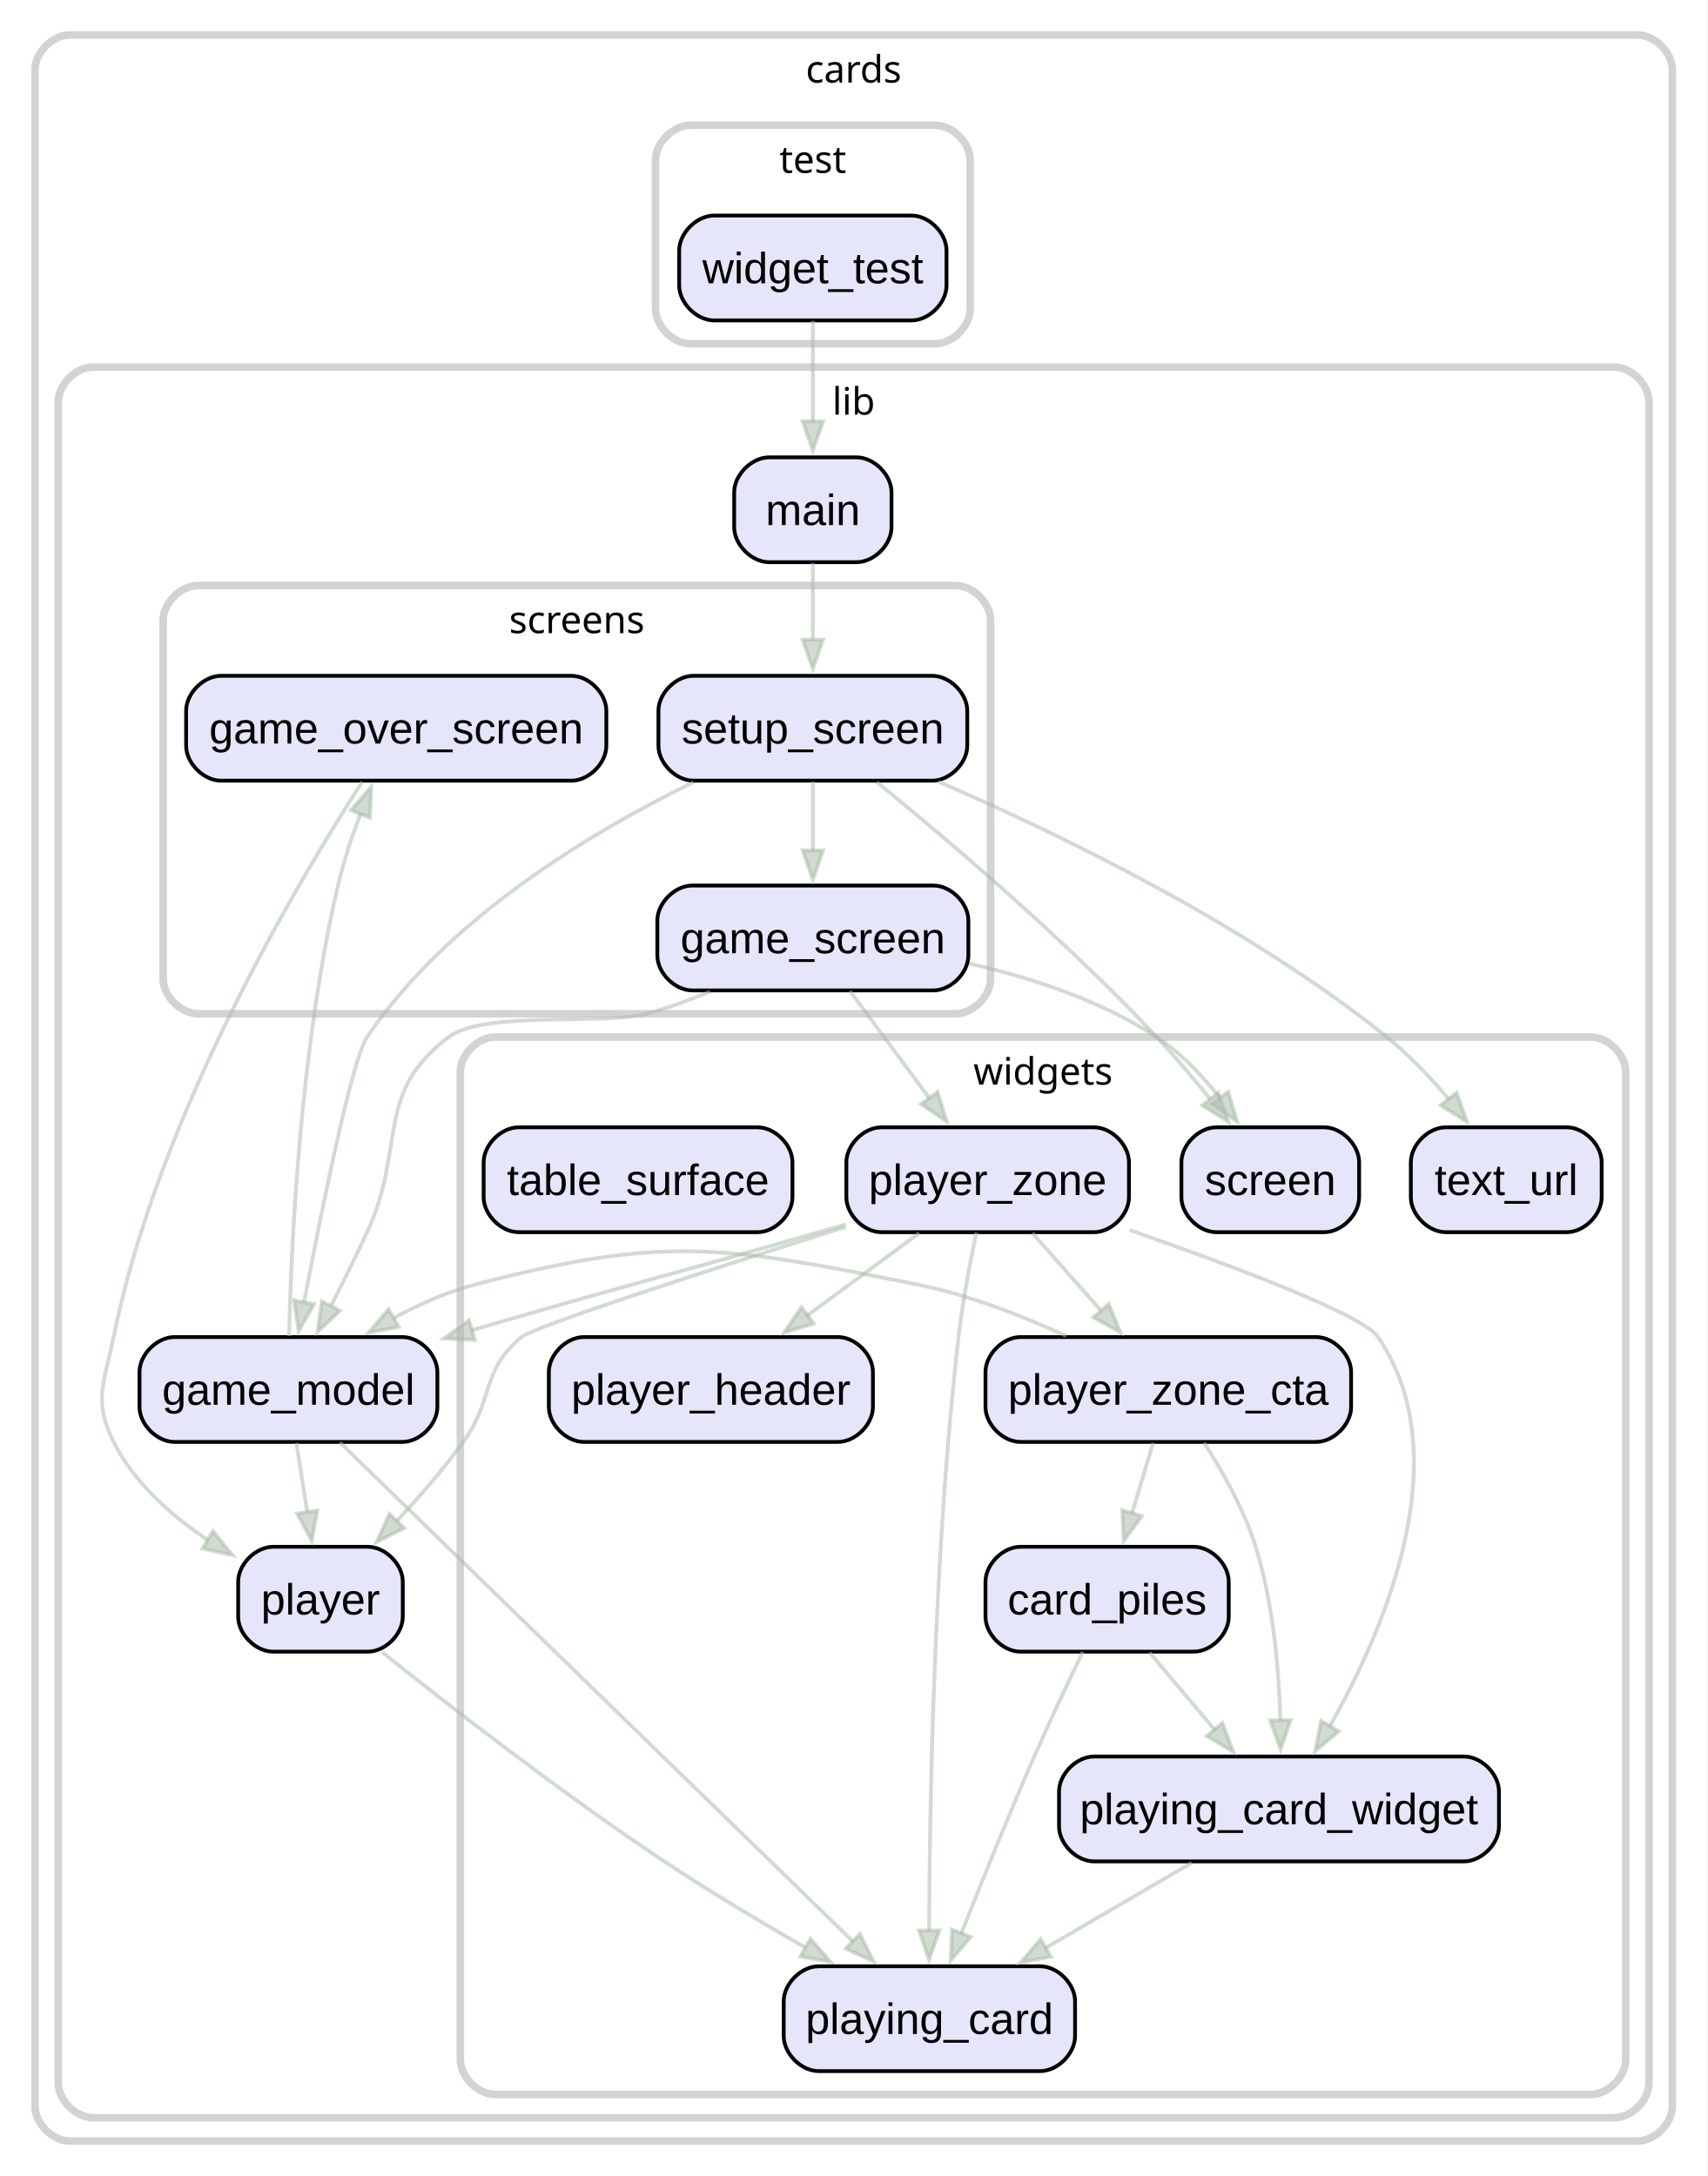
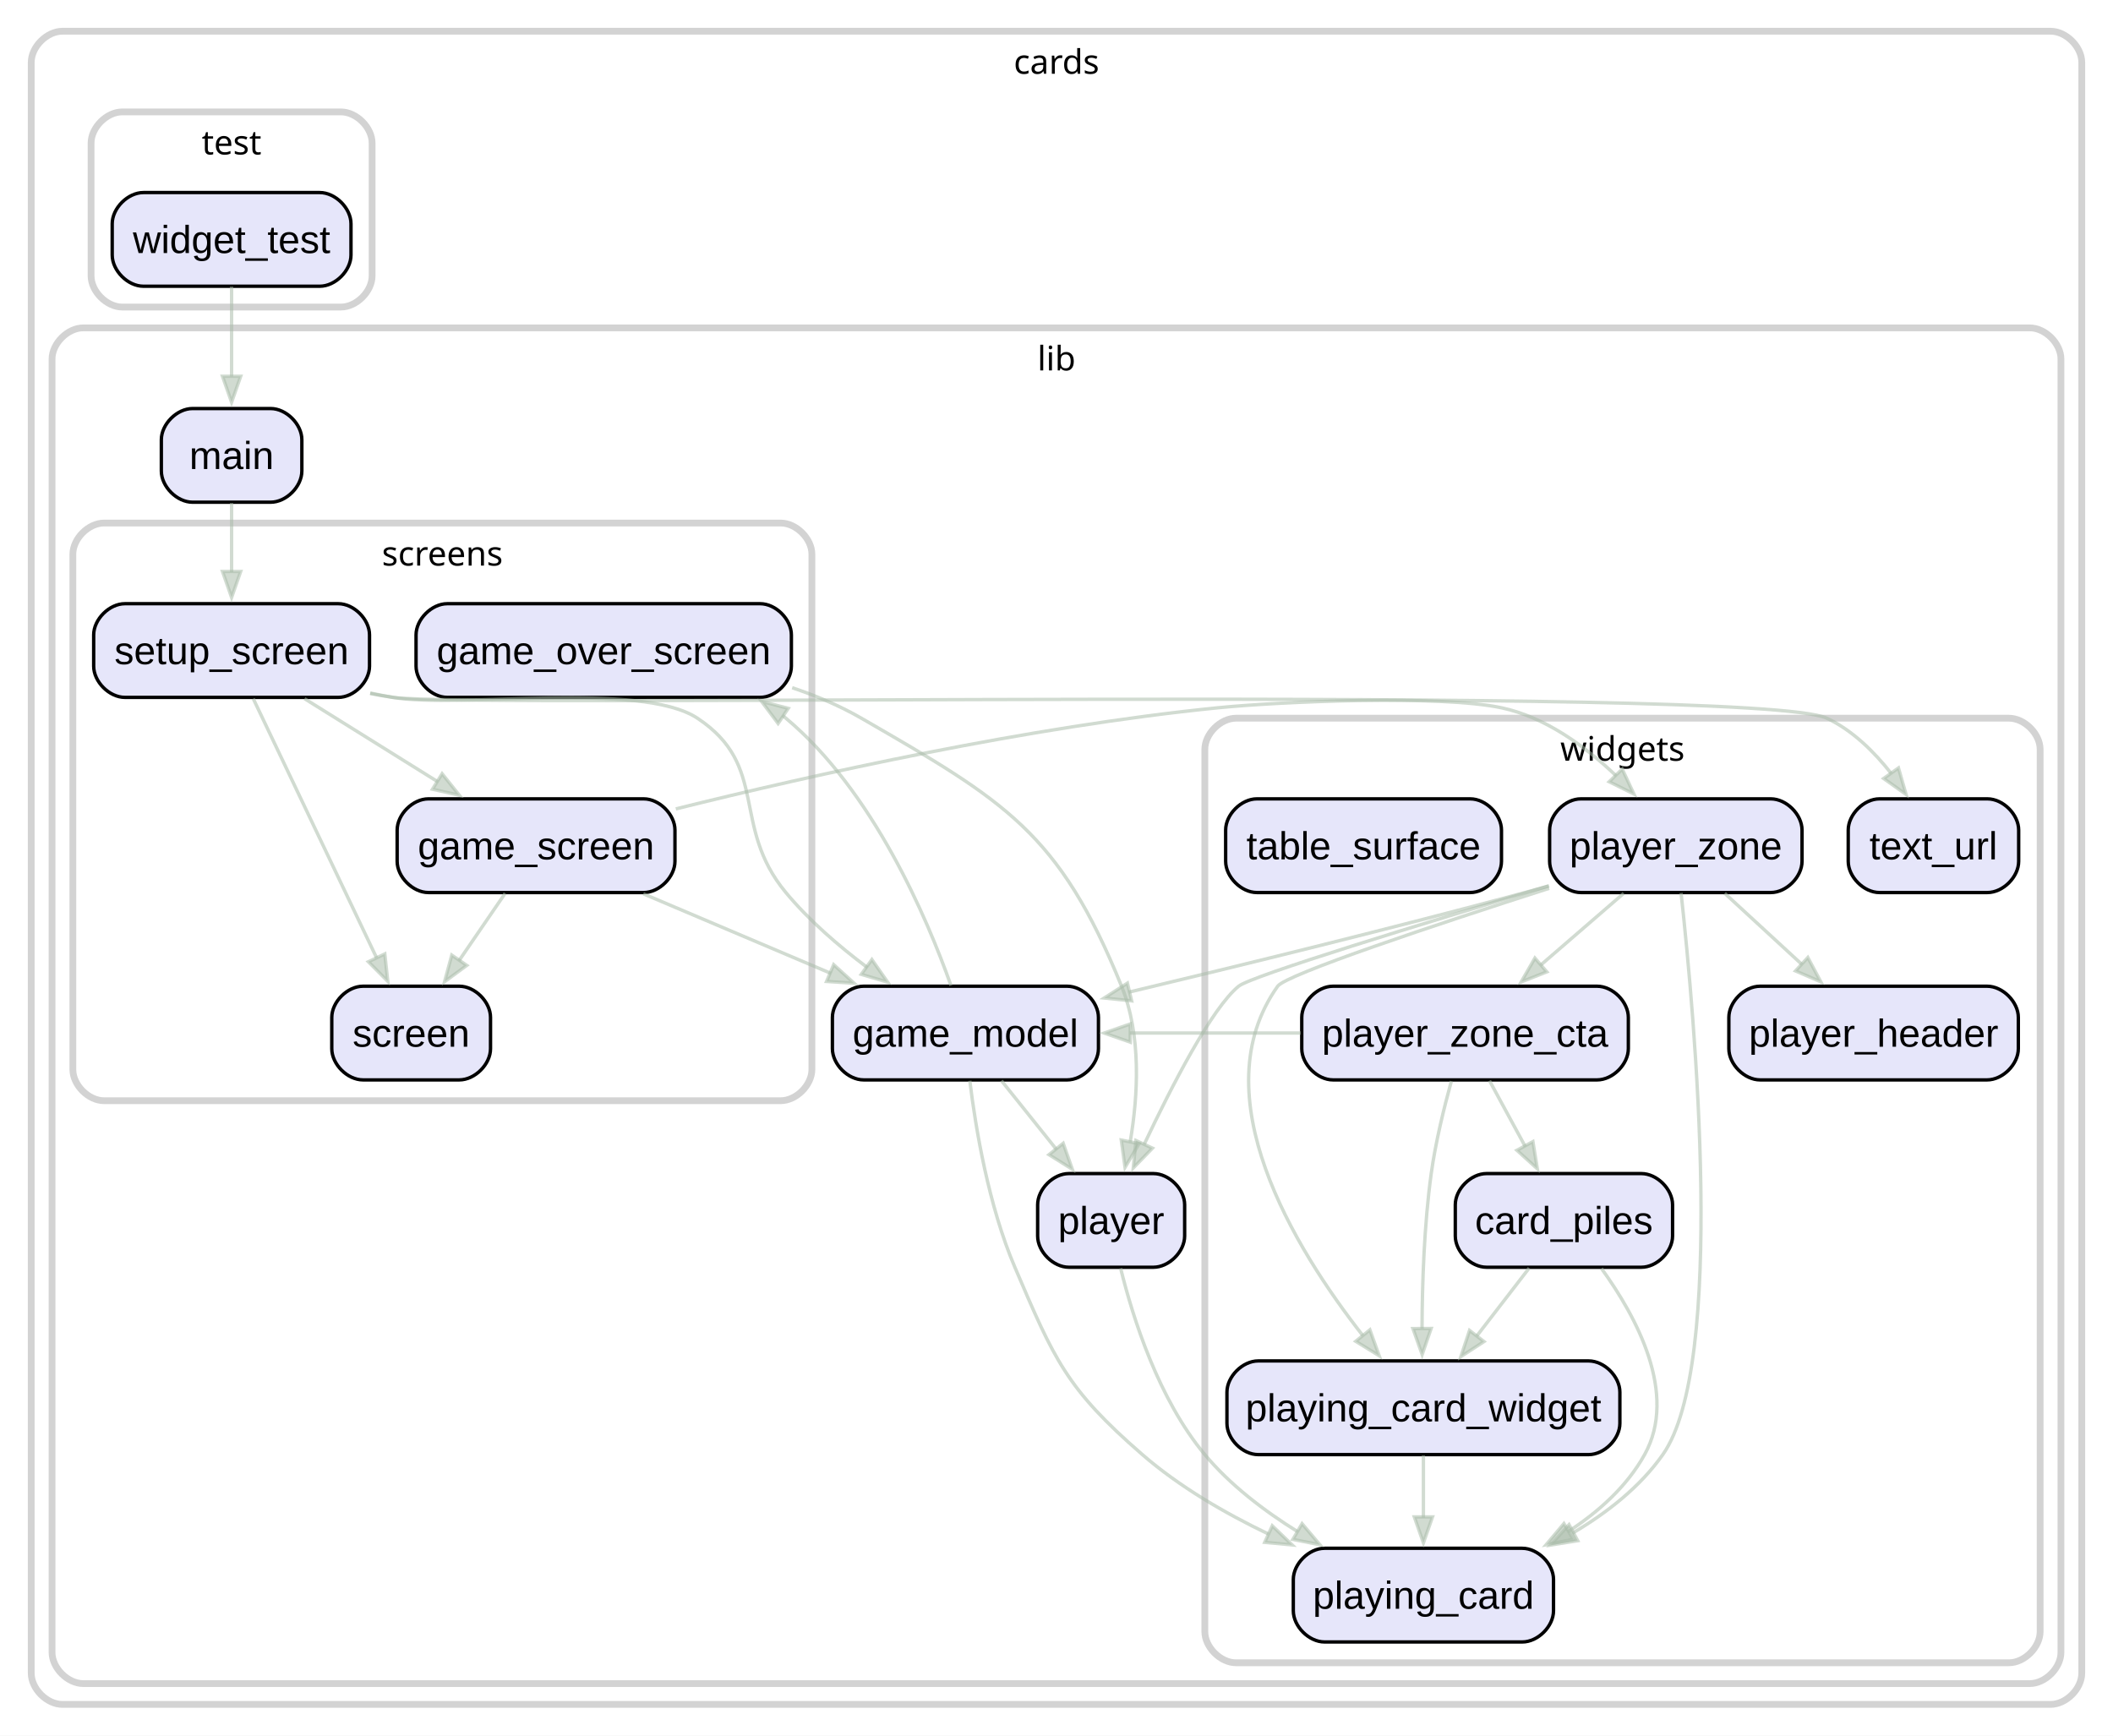
- <svg xmlns="http://www.w3.org/2000/svg" width="586pt" height="747pt" viewBox="0.00 0.00 586.00 747.00">
-   <g id="graph0" class="graph" transform="scale(1 1) rotate(0) translate(4 743)">
-     <polygon fill="white" stroke="none" points="-4,4 -4,-743 582,-743 582,4 -4,4" />
+ <svg xmlns="http://www.w3.org/2000/svg" width="812pt" height="667pt" viewBox="0.00 0.00 812.00 667.00">
+   <g id="graph0" class="graph" transform="scale(1 1) rotate(0) translate(4 663)">
+     <polygon fill="white" stroke="none" points="-4,4 -4,-663 808,-663 808,4 -4,4" />
    <g id="clust1" class="cluster">
-       <path fill="none" stroke="lightgray" stroke-width="2.6" d="M20,-8C20,-8 558,-8 558,-8 564,-8 570,-14 570,-20 570,-20 570,-719 570,-719 570,-725 564,-731 558,-731 558,-731 20,-731 20,-731 14,-731 8,-725 8,-719 8,-719 8,-20 8,-20 8,-14 14,-8 20,-8" />
-       <text text-anchor="middle" x="289" y="-714.65" font-family="Arial Black" font-size="13.00">cards</text>
+       <path fill="none" stroke="lightgray" stroke-width="2.6" d="M20,-8C20,-8 784,-8 784,-8 790,-8 796,-14 796,-20 796,-20 796,-639 796,-639 796,-645 790,-651 784,-651 784,-651 20,-651 20,-651 14,-651 8,-645 8,-639 8,-639 8,-20 8,-20 8,-14 14,-8 20,-8" />
+       <text text-anchor="middle" x="402" y="-634.65" font-family="Arial Black" font-size="13.00">cards</text>
    </g>
    <g id="clust2" class="cluster">
-       <path fill="none" stroke="lightgray" stroke-width="2.6" d="M233,-625C233,-625 317,-625 317,-625 323,-625 329,-631 329,-637 329,-637 329,-688 329,-688 329,-694 323,-700 317,-700 317,-700 233,-700 233,-700 227,-700 221,-694 221,-688 221,-688 221,-637 221,-637 221,-631 227,-625 233,-625" />
-       <text text-anchor="middle" x="275" y="-683.65" font-family="Arial Black" font-size="13.00">test</text>
+       <path fill="none" stroke="lightgray" stroke-width="2.6" d="M43,-545C43,-545 127,-545 127,-545 133,-545 139,-551 139,-557 139,-557 139,-608 139,-608 139,-614 133,-620 127,-620 127,-620 43,-620 43,-620 37,-620 31,-614 31,-608 31,-608 31,-557 31,-557 31,-551 37,-545 43,-545" />
+       <text text-anchor="middle" x="85" y="-603.65" font-family="Arial Black" font-size="13.00">test</text>
    </g>
    <g id="clust3" class="cluster">
-       <path fill="none" stroke="lightgray" stroke-width="2.6" d="M28,-16C28,-16 550,-16 550,-16 556,-16 562,-22 562,-28 562,-28 562,-605 562,-605 562,-611 556,-617 550,-617 550,-617 28,-617 28,-617 22,-617 16,-611 16,-605 16,-605 16,-28 16,-28 16,-22 22,-16 28,-16" />
-       <text text-anchor="middle" x="289" y="-600.65" font-family="Arial Black" font-size="13.00">lib</text>
+       <path fill="none" stroke="lightgray" stroke-width="2.6" d="M28,-16C28,-16 776,-16 776,-16 782,-16 788,-22 788,-28 788,-28 788,-525 788,-525 788,-531 782,-537 776,-537 776,-537 28,-537 28,-537 22,-537 16,-531 16,-525 16,-525 16,-28 16,-28 16,-22 22,-16 28,-16" />
+       <text text-anchor="middle" x="402" y="-520.65" font-family="Arial Black" font-size="13.00">lib</text>
    </g>
    <g id="clust4" class="cluster">
-       <path fill="none" stroke="lightgray" stroke-width="2.6" d="M64,-395C64,-395 324,-395 324,-395 330,-395 336,-401 336,-407 336,-407 336,-530 336,-530 336,-536 330,-542 324,-542 324,-542 64,-542 64,-542 58,-542 52,-536 52,-530 52,-530 52,-407 52,-407 52,-401 58,-395 64,-395" />
-       <text text-anchor="middle" x="194" y="-525.65" font-family="Arial Black" font-size="13.00">screens</text>
+       <path fill="none" stroke="lightgray" stroke-width="2.6" d="M36,-240C36,-240 296,-240 296,-240 302,-240 308,-246 308,-252 308,-252 308,-450 308,-450 308,-456 302,-462 296,-462 296,-462 36,-462 36,-462 30,-462 24,-456 24,-450 24,-450 24,-252 24,-252 24,-246 30,-240 36,-240" />
+       <text text-anchor="middle" x="166" y="-445.65" font-family="Arial Black" font-size="13.00">screens</text>
    </g>
    <g id="clust5" class="cluster">
-       <path fill="none" stroke="lightgray" stroke-width="2.6" d="M166,-24C166,-24 542,-24 542,-24 548,-24 554,-30 554,-36 554,-36 554,-375 554,-375 554,-381 548,-387 542,-387 542,-387 166,-387 166,-387 160,-387 154,-381 154,-375 154,-375 154,-36 154,-36 154,-30 160,-24 166,-24" />
-       <text text-anchor="middle" x="354" y="-370.65" font-family="Arial Black" font-size="13.00">widgets</text>
+       <path fill="none" stroke="lightgray" stroke-width="2.6" d="M471,-24C471,-24 768,-24 768,-24 774,-24 780,-30 780,-36 780,-36 780,-375 780,-375 780,-381 774,-387 768,-387 768,-387 471,-387 471,-387 465,-387 459,-381 459,-375 459,-375 459,-36 459,-36 459,-30 465,-24 471,-24" />
+       <text text-anchor="middle" x="619.5" y="-370.65" font-family="Arial Black" font-size="13.00">widgets</text>
    </g>
    <g id="node1" class="node">
-       <path fill="Lavender" stroke="black" stroke-width="1.3" d="M308.88,-669C308.88,-669 241.12,-669 241.12,-669 235.12,-669 229.12,-663 229.12,-657 229.12,-657 229.12,-645 229.12,-645 229.12,-639 235.12,-633 241.12,-633 241.12,-633 308.88,-633 308.88,-633 314.88,-633 320.88,-639 320.88,-645 320.88,-645 320.88,-657 320.88,-657 320.88,-663 314.88,-669 308.88,-669" />
-       <text text-anchor="middle" x="275" y="-645.75" font-family="Arial" font-size="15.00">widget_test</text>
+       <path fill="Lavender" stroke="black" stroke-width="1.3" d="M118.88,-589C118.88,-589 51.12,-589 51.12,-589 45.12,-589 39.12,-583 39.12,-577 39.12,-577 39.12,-565 39.12,-565 39.12,-559 45.12,-553 51.12,-553 51.12,-553 118.88,-553 118.88,-553 124.88,-553 130.88,-559 130.88,-565 130.88,-565 130.88,-577 130.88,-577 130.88,-583 124.88,-589 118.88,-589" />
+       <text text-anchor="middle" x="85" y="-565.75" font-family="Arial" font-size="15.00">widget_test</text>
+     </g>
+     <g id="node7" class="node">
+       <path fill="Lavender" stroke="black" stroke-width="1.3" d="M100,-506C100,-506 70,-506 70,-506 64,-506 58,-500 58,-494 58,-494 58,-482 58,-482 58,-476 64,-470 70,-470 70,-470 100,-470 100,-470 106,-470 112,-476 112,-482 112,-482 112,-494 112,-494 112,-500 106,-506 100,-506" />
+       <text text-anchor="middle" x="85" y="-482.75" font-family="Arial" font-size="15.00">main</text>
+     </g>
+     <g id="edge1" class="edge">
+       <path fill="none" stroke="#aabbaa" stroke-width="1.3" stroke-opacity="0.533" d="M85,-552.82C85,-542.8 85,-529.88 85,-518.29" />
+       <polygon fill="#aabbaa" fill-opacity="0.533" stroke="#aabbaa" stroke-width="1.3" stroke-opacity="0.533" points="88.5,-518.4 85,-508.4 81.5,-518.4 88.5,-518.4" />
+     </g>
+     <g id="node2" class="node">
+       <path fill="Lavender" stroke="black" stroke-width="1.3" d="M406.12,-284C406.12,-284 327.88,-284 327.88,-284 321.88,-284 315.88,-278 315.88,-272 315.88,-272 315.88,-260 315.88,-260 315.88,-254 321.88,-248 327.88,-248 327.88,-248 406.12,-248 406.12,-248 412.12,-248 418.12,-254 418.12,-260 418.12,-260 418.12,-272 418.12,-272 418.12,-278 412.12,-284 406.12,-284" />
+       <text text-anchor="middle" x="367" y="-260.75" font-family="Arial" font-size="15.00">game_model</text>
+     </g>
+     <g id="node4" class="node">
+       <path fill="Lavender" stroke="black" stroke-width="1.3" d="M288.12,-431C288.12,-431 167.88,-431 167.88,-431 161.88,-431 155.88,-425 155.88,-419 155.88,-419 155.88,-407 155.88,-407 155.88,-401 161.88,-395 167.88,-395 167.88,-395 288.12,-395 288.12,-395 294.12,-395 300.12,-401 300.12,-407 300.12,-407 300.12,-419 300.12,-419 300.12,-425 294.12,-431 288.12,-431" />
+       <text text-anchor="middle" x="228" y="-407.75" font-family="Arial" font-size="15.00">game_over_screen</text>
+     </g>
+     <g id="edge3" class="edge">
+       <path fill="none" stroke="#aabbaa" stroke-width="1.3" stroke-opacity="0.533" d="M361.45,-284.25C352.28,-310.14 331.57,-358.96 298,-387 297.58,-387.35 297.15,-387.7 296.72,-388.04" />
+       <polygon fill="#aabbaa" fill-opacity="0.533" stroke="#aabbaa" stroke-width="1.3" stroke-opacity="0.533" points="295.01,-384.97 288.66,-393.46 298.91,-390.78 295.01,-384.97" />
+     </g>
+     <g id="node8" class="node">
+       <path fill="Lavender" stroke="black" stroke-width="1.3" d="M439.25,-212C439.25,-212 406.75,-212 406.75,-212 400.75,-212 394.75,-206 394.75,-200 394.75,-200 394.75,-188 394.75,-188 394.75,-182 400.75,-176 406.75,-176 406.75,-176 439.25,-176 439.25,-176 445.25,-176 451.25,-182 451.25,-188 451.25,-188 451.25,-200 451.25,-200 451.25,-206 445.25,-212 439.25,-212" />
+       <text text-anchor="middle" x="423" y="-188.75" font-family="Arial" font-size="15.00">player</text>
+     </g>
+     <g id="edge2" class="edge">
+       <path fill="none" stroke="#aabbaa" stroke-width="1.3" stroke-opacity="0.533" d="M380.84,-247.7C387.22,-239.73 394.92,-230.1 401.99,-221.26" />
+       <polygon fill="#aabbaa" fill-opacity="0.533" stroke="#aabbaa" stroke-width="1.3" stroke-opacity="0.533" points="404.57,-223.64 408.09,-213.64 399.11,-219.26 404.57,-223.64" />
+     </g>
+     <g id="node12" class="node">
+       <path fill="Lavender" stroke="black" stroke-width="1.3" d="M581,-68C581,-68 505,-68 505,-68 499,-68 493,-62 493,-56 493,-56 493,-44 493,-44 493,-38 499,-32 505,-32 505,-32 581,-32 581,-32 587,-32 593,-38 593,-44 593,-44 593,-56 593,-56 593,-62 587,-68 581,-68" />
+       <text text-anchor="middle" x="543" y="-44.75" font-family="Arial" font-size="15.00">playing_card</text>
+     </g>
+     <g id="edge4" class="edge">
+       <path fill="none" stroke="#aabbaa" stroke-width="1.3" stroke-opacity="0.533" d="M368.69,-247.67C370.94,-229.29 375.88,-199.68 386,-176 401.21,-140.41 405.77,-129.37 435,-104 449.17,-91.7 466.69,-81.51 483.47,-73.46" />
+       <polygon fill="#aabbaa" fill-opacity="0.533" stroke="#aabbaa" stroke-width="1.3" stroke-opacity="0.533" points="484.92,-76.64 492.56,-69.3 482.01,-70.28 484.92,-76.64" />
+     </g>
+     <g id="node3" class="node">
+       <path fill="Lavender" stroke="black" stroke-width="1.3" d="M243.38,-356C243.38,-356 160.62,-356 160.62,-356 154.62,-356 148.62,-350 148.62,-344 148.62,-344 148.62,-332 148.62,-332 148.62,-326 154.62,-320 160.62,-320 160.62,-320 243.38,-320 243.38,-320 249.38,-320 255.38,-326 255.38,-332 255.38,-332 255.38,-344 255.38,-344 255.38,-350 249.38,-356 243.38,-356" />
+       <text text-anchor="middle" x="202" y="-332.75" font-family="Arial" font-size="15.00">game_screen</text>
+     </g>
+     <g id="edge7" class="edge">
+       <path fill="none" stroke="#aabbaa" stroke-width="1.3" stroke-opacity="0.533" d="M243.21,-319.52C265.05,-310.25 292.08,-298.78 315.31,-288.93" />
+       <polygon fill="#aabbaa" fill-opacity="0.533" stroke="#aabbaa" stroke-width="1.3" stroke-opacity="0.533" points="316.38,-292.28 324.22,-285.15 313.64,-285.83 316.38,-292.28" />
    </g>
    <g id="node6" class="node">
-       <path fill="Lavender" stroke="black" stroke-width="1.3" d="M290,-586C290,-586 260,-586 260,-586 254,-586 248,-580 248,-574 248,-574 248,-562 248,-562 248,-556 254,-550 260,-550 260,-550 290,-550 290,-550 296,-550 302,-556 302,-562 302,-562 302,-574 302,-574 302,-580 296,-586 290,-586" />
-       <text text-anchor="middle" x="275" y="-562.75" font-family="Arial" font-size="15.00">main</text>
+       <path fill="Lavender" stroke="black" stroke-width="1.3" d="M172.5,-284C172.5,-284 135.5,-284 135.5,-284 129.5,-284 123.5,-278 123.5,-272 123.5,-272 123.5,-260 123.5,-260 123.5,-254 129.5,-248 135.5,-248 135.5,-248 172.5,-248 172.5,-248 178.5,-248 184.5,-254 184.5,-260 184.5,-260 184.5,-272 184.5,-272 184.5,-278 178.5,-284 172.5,-284" />
+       <text text-anchor="middle" x="154" y="-260.75" font-family="Arial" font-size="15.00">screen</text>
    </g>
-     <g id="edge1" class="edge">
-       <path fill="none" stroke="#aabbaa" stroke-width="1.3" stroke-opacity="0.533" d="M275,-632.82C275,-622.8 275,-609.88 275,-598.29" />
-       <polygon fill="#aabbaa" fill-opacity="0.533" stroke="#aabbaa" stroke-width="1.3" stroke-opacity="0.533" points="278.5,-598.4 275,-588.4 271.5,-598.4 278.5,-598.4" />
-     </g>
-     <g id="node2" class="node">
-       <path fill="Lavender" stroke="black" stroke-width="1.3" d="M134.12,-284C134.12,-284 55.88,-284 55.88,-284 49.88,-284 43.88,-278 43.88,-272 43.88,-272 43.88,-260 43.88,-260 43.88,-254 49.88,-248 55.88,-248 55.88,-248 134.12,-248 134.12,-248 140.12,-248 146.12,-254 146.12,-260 146.12,-260 146.12,-272 146.12,-272 146.12,-278 140.12,-284 134.12,-284" />
-       <text text-anchor="middle" x="95" y="-260.75" font-family="Arial" font-size="15.00">game_model</text>
-     </g>
-     <g id="node4" class="node">
-       <path fill="Lavender" stroke="black" stroke-width="1.3" d="M192.12,-511C192.12,-511 71.88,-511 71.88,-511 65.88,-511 59.88,-505 59.88,-499 59.88,-499 59.88,-487 59.88,-487 59.88,-481 65.88,-475 71.88,-475 71.88,-475 192.12,-475 192.12,-475 198.12,-475 204.12,-481 204.12,-487 204.12,-487 204.12,-499 204.12,-499 204.12,-505 198.12,-511 192.12,-511" />
-       <text text-anchor="middle" x="132" y="-487.75" font-family="Arial" font-size="15.00">game_over_screen</text>
-     </g>
-     <g id="edge3" class="edge">
-       <path fill="none" stroke="#aabbaa" stroke-width="1.3" stroke-opacity="0.533" d="M95.22,-284.33C95.94,-315.63 99.02,-383.48 112,-439 113.93,-447.24 116.81,-455.92 119.8,-463.82" />
-       <polygon fill="#aabbaa" fill-opacity="0.533" stroke="#aabbaa" stroke-width="1.3" stroke-opacity="0.533" points="116.46,-464.88 123.42,-472.87 122.96,-462.28 116.46,-464.88" />
-     </g>
-     <g id="node7" class="node">
-       <path fill="Lavender" stroke="black" stroke-width="1.3" d="M122.25,-212C122.25,-212 89.75,-212 89.75,-212 83.75,-212 77.75,-206 77.75,-200 77.75,-200 77.75,-188 77.75,-188 77.75,-182 83.75,-176 89.75,-176 89.75,-176 122.25,-176 122.25,-176 128.25,-176 134.25,-182 134.25,-188 134.25,-188 134.25,-200 134.25,-200 134.25,-206 128.25,-212 122.25,-212" />
-       <text text-anchor="middle" x="106" y="-188.75" font-family="Arial" font-size="15.00">player</text>
-     </g>
-     <g id="edge2" class="edge">
-       <path fill="none" stroke="#aabbaa" stroke-width="1.3" stroke-opacity="0.533" d="M97.72,-247.7C98.85,-240.49 100.2,-231.93 101.47,-223.82" />
-       <polygon fill="#aabbaa" fill-opacity="0.533" stroke="#aabbaa" stroke-width="1.3" stroke-opacity="0.533" points="104.91,-224.47 103.01,-214.05 98,-223.38 104.91,-224.47" />
+     <g id="edge5" class="edge">
+       <path fill="none" stroke="#aabbaa" stroke-width="1.3" stroke-opacity="0.533" d="M190.13,-319.7C184.79,-311.9 178.35,-302.51 172.4,-293.83" />
+       <polygon fill="#aabbaa" fill-opacity="0.533" stroke="#aabbaa" stroke-width="1.3" stroke-opacity="0.533" points="175.38,-292 166.84,-285.73 169.61,-295.95 175.38,-292" />
    </g>
    <g id="node11" class="node">
-       <path fill="Lavender" stroke="black" stroke-width="1.3" d="M353,-68C353,-68 277,-68 277,-68 271,-68 265,-62 265,-56 265,-56 265,-44 265,-44 265,-38 271,-32 277,-32 277,-32 353,-32 353,-32 359,-32 365,-38 365,-44 365,-44 365,-56 365,-56 365,-62 359,-68 353,-68" />
-       <text text-anchor="middle" x="315" y="-44.75" font-family="Arial" font-size="15.00">playing_card</text>
+       <path fill="Lavender" stroke="black" stroke-width="1.3" d="M676.5,-356C676.5,-356 603.5,-356 603.5,-356 597.5,-356 591.5,-350 591.5,-344 591.5,-344 591.5,-332 591.5,-332 591.5,-326 597.5,-320 603.5,-320 603.5,-320 676.5,-320 676.5,-320 682.5,-320 688.5,-326 688.5,-332 688.5,-332 688.5,-344 688.5,-344 688.5,-350 682.5,-356 676.5,-356" />
+       <text text-anchor="middle" x="640" y="-332.75" font-family="Arial" font-size="15.00">player_zone</text>
    </g>
-     <g id="edge4" class="edge">
-       <path fill="none" stroke="#aabbaa" stroke-width="1.3" stroke-opacity="0.533" d="M112.63,-247.85C151.25,-210.28 243.47,-120.58 288.86,-76.43" />
-       <polygon fill="#aabbaa" fill-opacity="0.533" stroke="#aabbaa" stroke-width="1.3" stroke-opacity="0.533" points="291.15,-79.09 295.87,-69.6 286.27,-74.07 291.15,-79.09" />
+     <g id="edge6" class="edge">
+       <path fill="none" stroke="#aabbaa" stroke-width="1.3" stroke-opacity="0.533" d="M255.71,-352.14C308.34,-365.22 391.04,-383.69 464,-391 488.1,-393.41 549.31,-396.03 573,-391 589.88,-387.42 605.25,-376.15 617.01,-364.91" />
+       <polygon fill="#aabbaa" fill-opacity="0.533" stroke="#aabbaa" stroke-width="1.3" stroke-opacity="0.533" points="619.4,-367.47 623.88,-357.87 614.39,-362.58 619.4,-367.47" />
    </g>
-     <g id="node3" class="node">
-       <path fill="Lavender" stroke="black" stroke-width="1.3" d="M316.38,-439C316.38,-439 233.62,-439 233.62,-439 227.62,-439 221.62,-433 221.62,-427 221.62,-427 221.62,-415 221.62,-415 221.62,-409 227.62,-403 233.62,-403 233.62,-403 316.38,-403 316.38,-403 322.38,-403 328.38,-409 328.38,-415 328.38,-415 328.38,-427 328.38,-427 328.38,-433 322.38,-439 316.38,-439" />
-       <text text-anchor="middle" x="275" y="-415.75" font-family="Arial" font-size="15.00">game_screen</text>
+     <g id="edge8" class="edge">
+       <path fill="none" stroke="#aabbaa" stroke-width="1.3" stroke-opacity="0.533" d="M300.42,-398.72C309.68,-395.6 318.79,-391.74 327,-387 382.25,-355.09 403.02,-343.13 427,-284 434.66,-265.11 433.37,-242.08 430.32,-224.18" />
+       <polygon fill="#aabbaa" fill-opacity="0.533" stroke="#aabbaa" stroke-width="1.3" stroke-opacity="0.533" points="433.75,-223.49 428.34,-214.38 426.89,-224.88 433.75,-223.49" />
    </g>
-     <g id="edge7" class="edge">
-       <path fill="none" stroke="#aabbaa" stroke-width="1.3" stroke-opacity="0.533" d="M239.71,-402.6C232.65,-399.67 225.2,-396.95 218,-395 203.32,-391.01 162.15,-396.16 150,-387 124.23,-367.57 135.56,-349.29 122,-320 118.12,-311.62 113.66,-302.64 109.5,-294.49" />
-       <polygon fill="#aabbaa" fill-opacity="0.533" stroke="#aabbaa" stroke-width="1.3" stroke-opacity="0.533" points="112.69,-293.05 104.99,-285.77 106.48,-296.26 112.69,-293.05" />
+     <g id="node5" class="node">
+       <path fill="Lavender" stroke="black" stroke-width="1.3" d="M126,-431C126,-431 44,-431 44,-431 38,-431 32,-425 32,-419 32,-419 32,-407 32,-407 32,-401 38,-395 44,-395 44,-395 126,-395 126,-395 132,-395 138,-401 138,-407 138,-407 138,-419 138,-419 138,-425 132,-431 126,-431" />
+       <text text-anchor="middle" x="85" y="-407.75" font-family="Arial" font-size="15.00">setup_screen</text>
+     </g>
+     <g id="edge9" class="edge">
+       <path fill="none" stroke="#aabbaa" stroke-width="1.3" stroke-opacity="0.533" d="M138.28,-396.67C141.22,-396.05 144.14,-395.49 147,-395 172.69,-390.64 242.27,-401.38 264,-387 291.84,-368.57 276.67,-345.7 298,-320 306.88,-309.3 318.29,-299.45 329.27,-291.21" />
+       <polygon fill="#aabbaa" fill-opacity="0.533" stroke="#aabbaa" stroke-width="1.3" stroke-opacity="0.533" points="331.06,-294.23 337.13,-285.55 326.97,-288.55 331.06,-294.23" />
+     </g>
+     <g id="edge10" class="edge">
+       <path fill="none" stroke="#aabbaa" stroke-width="1.3" stroke-opacity="0.533" d="M113.02,-394.51C128.36,-384.94 147.58,-372.95 164.23,-362.57" />
+       <polygon fill="#aabbaa" fill-opacity="0.533" stroke="#aabbaa" stroke-width="1.3" stroke-opacity="0.533" points="165.9,-365.65 172.53,-357.38 162.2,-359.71 165.9,-365.65" />
+     </g>
+     <g id="edge11" class="edge">
+       <path fill="none" stroke="#aabbaa" stroke-width="1.3" stroke-opacity="0.533" d="M93.32,-394.51C105.09,-369.77 126.73,-324.31 140.73,-294.89" />
+       <polygon fill="#aabbaa" fill-opacity="0.533" stroke="#aabbaa" stroke-width="1.3" stroke-opacity="0.533" points="143.88,-296.41 145.02,-285.88 137.56,-293.4 143.88,-296.41" />
+     </g>
+     <g id="node16" class="node">
+       <path fill="Lavender" stroke="black" stroke-width="1.3" d="M759.75,-356C759.75,-356 718.25,-356 718.25,-356 712.25,-356 706.25,-350 706.25,-344 706.25,-344 706.25,-332 706.25,-332 706.25,-326 712.25,-320 718.25,-320 718.25,-320 759.75,-320 759.75,-320 765.75,-320 771.75,-326 771.75,-332 771.75,-332 771.75,-344 771.75,-344 771.75,-350 765.75,-356 759.75,-356" />
+       <text text-anchor="middle" x="739" y="-332.75" font-family="Arial" font-size="15.00">text_url</text>
+     </g>
+     <g id="edge12" class="edge">
+       <path fill="none" stroke="#aabbaa" stroke-width="1.3" stroke-opacity="0.533" d="M138.25,-396.48C141.2,-395.91 144.13,-395.41 147,-395 177.31,-390.7 670.29,-400.02 698,-387 707.84,-382.38 716.21,-374.13 722.77,-365.76" />
+       <polygon fill="#aabbaa" fill-opacity="0.533" stroke="#aabbaa" stroke-width="1.3" stroke-opacity="0.533" points="725.56,-367.88 728.48,-357.7 719.85,-363.83 725.56,-367.88" />
+     </g>
+     <g id="edge13" class="edge">
+       <path fill="none" stroke="#aabbaa" stroke-width="1.3" stroke-opacity="0.533" d="M85,-469.7C85,-461.76 85,-452.12 85,-443.11" />
+       <polygon fill="#aabbaa" fill-opacity="0.533" stroke="#aabbaa" stroke-width="1.3" stroke-opacity="0.533" points="88.5,-443.4 85,-433.4 81.5,-443.4 88.5,-443.4" />
+     </g>
+     <g id="edge14" class="edge">
+       <path fill="none" stroke="#aabbaa" stroke-width="1.3" stroke-opacity="0.533" d="M426.64,-175.61C431.39,-156.35 441.26,-125.23 459,-104 468.77,-92.31 481.81,-82.37 494.69,-74.37" />
+       <polygon fill="#aabbaa" fill-opacity="0.533" stroke="#aabbaa" stroke-width="1.3" stroke-opacity="0.533" points="496.37,-77.45 503.22,-69.37 492.83,-71.41 496.37,-77.45" />
+     </g>
+     <g id="node9" class="node">
+       <path fill="Lavender" stroke="black" stroke-width="1.3" d="M606.5,-140C606.5,-140 479.5,-140 479.5,-140 473.5,-140 467.5,-134 467.5,-128 467.5,-128 467.5,-116 467.5,-116 467.5,-110 473.5,-104 479.5,-104 479.5,-104 606.5,-104 606.5,-104 612.5,-104 618.5,-110 618.5,-116 618.5,-116 618.5,-128 618.5,-128 618.5,-134 612.5,-140 606.5,-140" />
+       <text text-anchor="middle" x="543" y="-116.75" font-family="Arial" font-size="15.00">playing_card_widget</text>
+     </g>
+     <g id="edge15" class="edge">
+       <path fill="none" stroke="#aabbaa" stroke-width="1.3" stroke-opacity="0.533" d="M543,-103.7C543,-96.49 543,-87.93 543,-79.82" />
+       <polygon fill="#aabbaa" fill-opacity="0.533" stroke="#aabbaa" stroke-width="1.3" stroke-opacity="0.533" points="546.5,-80.07 543,-70.07 539.5,-80.07 546.5,-80.07" />
    </g>
    <g id="node10" class="node">
-       <path fill="Lavender" stroke="black" stroke-width="1.3" d="M371.5,-356C371.5,-356 298.5,-356 298.5,-356 292.5,-356 286.5,-350 286.5,-344 286.5,-344 286.5,-332 286.5,-332 286.5,-326 292.5,-320 298.5,-320 298.5,-320 371.5,-320 371.5,-320 377.5,-320 383.5,-326 383.5,-332 383.5,-332 383.5,-344 383.5,-344 383.5,-350 377.5,-356 371.5,-356" />
-       <text text-anchor="middle" x="335" y="-332.75" font-family="Arial" font-size="15.00">player_zone</text>
+       <path fill="Lavender" stroke="black" stroke-width="1.3" d="M561,-356C561,-356 479,-356 479,-356 473,-356 467,-350 467,-344 467,-344 467,-332 467,-332 467,-326 473,-320 479,-320 479,-320 561,-320 561,-320 567,-320 573,-326 573,-332 573,-332 573,-344 573,-344 573,-350 567,-356 561,-356" />
+       <text text-anchor="middle" x="520" y="-332.75" font-family="Arial" font-size="15.00">table_surface</text>
    </g>
-     <g id="edge5" class="edge">
-       <path fill="none" stroke="#aabbaa" stroke-width="1.3" stroke-opacity="0.533" d="M287.72,-402.82C295.7,-392.05 306.16,-377.94 315.21,-365.72" />
-       <polygon fill="#aabbaa" fill-opacity="0.533" stroke="#aabbaa" stroke-width="1.3" stroke-opacity="0.533" points="317.78,-368.13 320.92,-358.01 312.15,-363.97 317.78,-368.13" />
+     <g id="edge16" class="edge">
+       <path fill="none" stroke="#aabbaa" stroke-width="1.3" stroke-opacity="0.533" d="M591.31,-322.56C588.16,-321.68 585.04,-320.82 582,-320 531,-306.25 472.81,-291.99 429.84,-281.73" />
+       <polygon fill="#aabbaa" fill-opacity="0.533" stroke="#aabbaa" stroke-width="1.3" stroke-opacity="0.533" points="430.87,-278.38 420.34,-279.47 429.25,-285.19 430.87,-278.38" />
+     </g>
+     <g id="edge17" class="edge">
+       <path fill="none" stroke="#aabbaa" stroke-width="1.3" stroke-opacity="0.533" d="M591.06,-322.53C543.2,-308.23 476.8,-287.94 472,-284 461.67,-275.54 446.42,-245.95 435.68,-223.19" />
+       <polygon fill="#aabbaa" fill-opacity="0.533" stroke="#aabbaa" stroke-width="1.3" stroke-opacity="0.533" points="438.88,-221.76 431.5,-214.15 432.52,-224.7 438.88,-221.76" />
+     </g>
+     <g id="edge21" class="edge">
+       <path fill="none" stroke="#aabbaa" stroke-width="1.3" stroke-opacity="0.533" d="M591.32,-321.63C547.75,-307.65 490.22,-288.52 487,-284 457.32,-242.31 493.29,-183.48 519.76,-149.69" />
+       <polygon fill="#aabbaa" fill-opacity="0.533" stroke="#aabbaa" stroke-width="1.3" stroke-opacity="0.533" points="522.43,-151.95 526.01,-141.98 516.99,-147.54 522.43,-151.95" />
+     </g>
+     <g id="edge20" class="edge">
+       <path fill="none" stroke="#aabbaa" stroke-width="1.3" stroke-opacity="0.533" d="M642.02,-319.82C647.27,-271.99 659.34,-138.57 635,-104 626.21,-91.51 613.46,-81.55 600.25,-73.79" />
+       <polygon fill="#aabbaa" fill-opacity="0.533" stroke="#aabbaa" stroke-width="1.3" stroke-opacity="0.533" points="602.3,-70.92 591.84,-69.23 598.96,-77.08 602.3,-70.92" />
    </g>
    <g id="node14" class="node">
-       <path fill="Lavender" stroke="black" stroke-width="1.3" d="M450.5,-356C450.5,-356 413.5,-356 413.5,-356 407.5,-356 401.5,-350 401.5,-344 401.5,-344 401.5,-332 401.5,-332 401.5,-326 407.5,-320 413.5,-320 413.5,-320 450.5,-320 450.5,-320 456.5,-320 462.5,-326 462.5,-332 462.5,-332 462.5,-344 462.5,-344 462.5,-350 456.5,-356 450.5,-356" />
-       <text text-anchor="middle" x="432" y="-332.75" font-family="Arial" font-size="15.00">screen</text>
+       <path fill="Lavender" stroke="black" stroke-width="1.3" d="M609.75,-284C609.75,-284 508.25,-284 508.25,-284 502.25,-284 496.25,-278 496.25,-272 496.25,-272 496.25,-260 496.25,-260 496.25,-254 502.25,-248 508.25,-248 508.25,-248 609.75,-248 609.75,-248 615.75,-248 621.75,-254 621.75,-260 621.75,-260 621.75,-272 621.75,-272 621.75,-278 615.75,-284 609.75,-284" />
+       <text text-anchor="middle" x="559" y="-260.75" font-family="Arial" font-size="15.00">player_zone_cta</text>
    </g>
-     <g id="edge6" class="edge">
-       <path fill="none" stroke="#aabbaa" stroke-width="1.3" stroke-opacity="0.533" d="M328.75,-412.23C350.01,-407.37 373.88,-399.54 393,-387 401.33,-381.53 408.75,-373.72 414.82,-365.98" />
-       <polygon fill="#aabbaa" fill-opacity="0.533" stroke="#aabbaa" stroke-width="1.3" stroke-opacity="0.533" points="417.57,-368.15 420.6,-358 411.9,-364.04 417.57,-368.15" />
+     <g id="edge19" class="edge">
+       <path fill="none" stroke="#aabbaa" stroke-width="1.3" stroke-opacity="0.533" d="M619.98,-319.7C610.34,-311.37 598.6,-301.22 588.01,-292.07" />
+       <polygon fill="#aabbaa" fill-opacity="0.533" stroke="#aabbaa" stroke-width="1.3" stroke-opacity="0.533" points="590.42,-289.52 580.56,-285.63 585.84,-294.82 590.42,-289.52" />
    </g>
-     <g id="edge8" class="edge">
-       <path fill="none" stroke="#aabbaa" stroke-width="1.3" stroke-opacity="0.533" d="M120.37,-474.64C98.09,-440.16 50.25,-359.78 35,-284 31.84,-268.31 27.83,-262.3 35,-248 42.02,-234 54.68,-222.76 67.39,-214.29" />
-       <polygon fill="#aabbaa" fill-opacity="0.533" stroke="#aabbaa" stroke-width="1.3" stroke-opacity="0.533" points="69.11,-217.34 75.81,-209.12 65.45,-211.37 69.11,-217.34" />
+     <g id="node15" class="node">
+       <path fill="Lavender" stroke="black" stroke-width="1.3" d="M759.62,-284C759.62,-284 672.38,-284 672.38,-284 666.38,-284 660.38,-278 660.38,-272 660.38,-272 660.38,-260 660.38,-260 660.38,-254 666.38,-248 672.38,-248 672.38,-248 759.62,-248 759.62,-248 765.62,-248 771.62,-254 771.62,-260 771.62,-260 771.62,-272 771.62,-272 771.62,-278 765.62,-284 759.62,-284" />
+       <text text-anchor="middle" x="716" y="-260.75" font-family="Arial" font-size="15.00">player_header</text>
    </g>
-     <g id="node5" class="node">
-       <path fill="Lavender" stroke="black" stroke-width="1.3" d="M316,-511C316,-511 234,-511 234,-511 228,-511 222,-505 222,-499 222,-499 222,-487 222,-487 222,-481 228,-475 234,-475 234,-475 316,-475 316,-475 322,-475 328,-481 328,-487 328,-487 328,-499 328,-499 328,-505 322,-511 316,-511" />
-       <text text-anchor="middle" x="275" y="-487.75" font-family="Arial" font-size="15.00">setup_screen</text>
-     </g>
-     <g id="edge9" class="edge">
-       <path fill="none" stroke="#aabbaa" stroke-width="1.3" stroke-opacity="0.533" d="M234.05,-474.5C198.89,-457.35 149.64,-427.81 122,-387 116.9,-379.47 106.64,-328.89 100.34,-295.84" />
-       <polygon fill="#aabbaa" fill-opacity="0.533" stroke="#aabbaa" stroke-width="1.3" stroke-opacity="0.533" points="103.8,-295.27 98.51,-286.09 96.92,-296.57 103.8,-295.27" />
-     </g>
-     <g id="edge10" class="edge">
-       <path fill="none" stroke="#aabbaa" stroke-width="1.3" stroke-opacity="0.533" d="M275,-474.7C275,-467.49 275,-458.93 275,-450.82" />
-       <polygon fill="#aabbaa" fill-opacity="0.533" stroke="#aabbaa" stroke-width="1.3" stroke-opacity="0.533" points="278.5,-451.07 275,-441.07 271.5,-451.07 278.5,-451.07" />
-     </g>
-     <g id="edge11" class="edge">
-       <path fill="none" stroke="#aabbaa" stroke-width="1.3" stroke-opacity="0.533" d="M296.96,-474.51C321.51,-454.52 361.89,-420.23 393,-387 399.26,-380.32 405.67,-372.76 411.44,-365.66" />
-       <polygon fill="#aabbaa" fill-opacity="0.533" stroke="#aabbaa" stroke-width="1.3" stroke-opacity="0.533" points="414.12,-367.91 417.62,-357.91 408.65,-363.55 414.12,-367.91" />
-     </g>
-     <g id="node16" class="node">
-       <path fill="Lavender" stroke="black" stroke-width="1.3" d="M533.75,-356C533.75,-356 492.25,-356 492.25,-356 486.25,-356 480.25,-350 480.25,-344 480.25,-344 480.25,-332 480.25,-332 480.25,-326 486.25,-320 492.25,-320 492.25,-320 533.75,-320 533.75,-320 539.75,-320 545.75,-326 545.75,-332 545.75,-332 545.75,-344 545.75,-344 545.75,-350 539.75,-356 533.75,-356" />
-       <text text-anchor="middle" x="513" y="-332.75" font-family="Arial" font-size="15.00">text_url</text>
-     </g>
-     <g id="edge12" class="edge">
-       <path fill="none" stroke="#aabbaa" stroke-width="1.3" stroke-opacity="0.533" d="M318.12,-474.65C360.01,-456.56 424.11,-425.47 472,-387 479.69,-380.82 487.04,-373.06 493.34,-365.58" />
-       <polygon fill="#aabbaa" fill-opacity="0.533" stroke="#aabbaa" stroke-width="1.3" stroke-opacity="0.533" points="495.94,-367.93 499.47,-357.94 490.48,-363.55 495.94,-367.93" />
-     </g>
-     <g id="edge13" class="edge">
-       <path fill="none" stroke="#aabbaa" stroke-width="1.3" stroke-opacity="0.533" d="M275,-549.7C275,-541.76 275,-532.12 275,-523.11" />
-       <polygon fill="#aabbaa" fill-opacity="0.533" stroke="#aabbaa" stroke-width="1.3" stroke-opacity="0.533" points="278.5,-523.4 275,-513.4 271.5,-523.4 278.5,-523.4" />
-     </g>
-     <g id="edge14" class="edge">
-       <path fill="none" stroke="#aabbaa" stroke-width="1.3" stroke-opacity="0.533" d="M127.19,-175.81C150.39,-157.27 188.96,-127.3 224,-104 239.46,-93.72 256.98,-83.25 272.49,-74.37" />
-       <polygon fill="#aabbaa" fill-opacity="0.533" stroke="#aabbaa" stroke-width="1.3" stroke-opacity="0.533" points="274.17,-77.44 281.14,-69.46 270.71,-71.35 274.17,-77.44" />
-     </g>
-     <g id="node8" class="node">
-       <path fill="Lavender" stroke="black" stroke-width="1.3" d="M498.5,-140C498.5,-140 371.5,-140 371.5,-140 365.5,-140 359.5,-134 359.5,-128 359.5,-128 359.5,-116 359.5,-116 359.5,-110 365.5,-104 371.5,-104 371.5,-104 498.5,-104 498.5,-104 504.5,-104 510.5,-110 510.5,-116 510.5,-116 510.5,-128 510.5,-128 510.5,-134 504.5,-140 498.5,-140" />
-       <text text-anchor="middle" x="435" y="-116.75" font-family="Arial" font-size="15.00">playing_card_widget</text>
-     </g>
-     <g id="edge15" class="edge">
-       <path fill="none" stroke="#aabbaa" stroke-width="1.3" stroke-opacity="0.533" d="M405.03,-103.52C389.74,-94.6 370.94,-83.63 354.48,-74.03" />
-       <polygon fill="#aabbaa" fill-opacity="0.533" stroke="#aabbaa" stroke-width="1.3" stroke-opacity="0.533" points="356.69,-71.27 346.29,-69.25 353.16,-77.31 356.69,-71.27" />
-     </g>
-     <g id="node9" class="node">
-       <path fill="Lavender" stroke="black" stroke-width="1.3" d="M256,-356C256,-356 174,-356 174,-356 168,-356 162,-350 162,-344 162,-344 162,-332 162,-332 162,-326 168,-320 174,-320 174,-320 256,-320 256,-320 262,-320 268,-326 268,-332 268,-332 268,-344 268,-344 268,-350 262,-356 256,-356" />
-       <text text-anchor="middle" x="215" y="-332.75" font-family="Arial" font-size="15.00">table_surface</text>
-     </g>
-     <g id="edge16" class="edge">
-       <path fill="none" stroke="#aabbaa" stroke-width="1.3" stroke-opacity="0.533" d="M286.27,-322.68C283.14,-321.77 280.02,-320.87 277,-320 224.37,-304.83 208.35,-301.13 157.84,-286.3" />
-       <polygon fill="#aabbaa" fill-opacity="0.533" stroke="#aabbaa" stroke-width="1.3" stroke-opacity="0.533" points="158.98,-282.99 148.4,-283.52 157,-289.71 158.98,-282.99" />
-     </g>
-     <g id="edge17" class="edge">
-       <path fill="none" stroke="#aabbaa" stroke-width="1.3" stroke-opacity="0.533" d="M286.28,-321.81C240.88,-307.5 179.51,-287.73 175,-284 160.9,-272.32 165.73,-262.83 155,-248 148.2,-238.61 139.91,-229.08 132.1,-220.74" />
-       <polygon fill="#aabbaa" fill-opacity="0.533" stroke="#aabbaa" stroke-width="1.3" stroke-opacity="0.533" points="134.73,-218.42 125.28,-213.64 129.69,-223.28 134.73,-218.42" />
-     </g>
-     <g id="edge21" class="edge">
-       <path fill="none" stroke="#aabbaa" stroke-width="1.3" stroke-opacity="0.533" d="M383.65,-320.75C419.82,-308.17 463.8,-291.65 469,-284 496.68,-243.28 471.68,-184.42 452.39,-150.3" />
-       <polygon fill="#aabbaa" fill-opacity="0.533" stroke="#aabbaa" stroke-width="1.3" stroke-opacity="0.533" points="455.49,-148.67 447.4,-141.83 449.46,-152.23 455.49,-148.67" />
-     </g>
-     <g id="edge20" class="edge">
-       <path fill="none" stroke="#aabbaa" stroke-width="1.3" stroke-opacity="0.533" d="M331.13,-319.91C328.95,-309.57 326.39,-296.09 325,-284 316.59,-210.97 315.08,-124.32 314.91,-80.11" />
-       <polygon fill="#aabbaa" fill-opacity="0.533" stroke="#aabbaa" stroke-width="1.3" stroke-opacity="0.533" points="318.41,-80.28 314.9,-70.28 311.41,-80.28 318.41,-80.28" />
+     <g id="edge18" class="edge">
+       <path fill="none" stroke="#aabbaa" stroke-width="1.3" stroke-opacity="0.533" d="M658.79,-319.7C667.74,-311.45 678.62,-301.43 688.48,-292.35" />
+       <polygon fill="#aabbaa" fill-opacity="0.533" stroke="#aabbaa" stroke-width="1.3" stroke-opacity="0.533" points="690.73,-295.03 695.72,-285.68 685.99,-289.88 690.73,-295.03" />
    </g>
    <g id="node13" class="node">
-       <path fill="Lavender" stroke="black" stroke-width="1.3" d="M447.75,-284C447.75,-284 346.25,-284 346.25,-284 340.25,-284 334.25,-278 334.25,-272 334.25,-272 334.25,-260 334.25,-260 334.25,-254 340.25,-248 346.25,-248 346.25,-248 447.75,-248 447.75,-248 453.75,-248 459.75,-254 459.75,-260 459.75,-260 459.75,-272 459.75,-272 459.75,-278 453.75,-284 447.75,-284" />
-       <text text-anchor="middle" x="397" y="-260.75" font-family="Arial" font-size="15.00">player_zone_cta</text>
-     </g>
-     <g id="edge19" class="edge">
-       <path fill="none" stroke="#aabbaa" stroke-width="1.3" stroke-opacity="0.533" d="M350.33,-319.7C357.46,-311.64 366.09,-301.89 373.99,-292.98" />
-       <polygon fill="#aabbaa" fill-opacity="0.533" stroke="#aabbaa" stroke-width="1.3" stroke-opacity="0.533" points="376.54,-295.38 380.55,-285.58 371.3,-290.74 376.54,-295.38" />
-     </g>
-     <g id="node15" class="node">
-       <path fill="Lavender" stroke="black" stroke-width="1.3" d="M283.62,-284C283.62,-284 196.38,-284 196.38,-284 190.38,-284 184.38,-278 184.38,-272 184.38,-272 184.38,-260 184.38,-260 184.38,-254 190.38,-248 196.38,-248 196.38,-248 283.62,-248 283.62,-248 289.62,-248 295.62,-254 295.62,-260 295.62,-260 295.62,-272 295.62,-272 295.62,-278 289.62,-284 283.62,-284" />
-       <text text-anchor="middle" x="240" y="-260.75" font-family="Arial" font-size="15.00">player_header</text>
-     </g>
-     <g id="edge18" class="edge">
-       <path fill="none" stroke="#aabbaa" stroke-width="1.3" stroke-opacity="0.533" d="M311.52,-319.7C299.87,-311.11 285.61,-300.61 272.89,-291.24" />
-       <polygon fill="#aabbaa" fill-opacity="0.533" stroke="#aabbaa" stroke-width="1.3" stroke-opacity="0.533" points="275.25,-288.63 265.13,-285.51 271.1,-294.26 275.25,-288.63" />
-     </g>
-     <g id="node12" class="node">
-       <path fill="Lavender" stroke="black" stroke-width="1.3" d="M405.75,-212C405.75,-212 346.25,-212 346.25,-212 340.25,-212 334.25,-206 334.25,-200 334.25,-200 334.25,-188 334.25,-188 334.25,-182 340.25,-176 346.25,-176 346.25,-176 405.75,-176 405.75,-176 411.75,-176 417.75,-182 417.75,-188 417.75,-188 417.75,-200 417.75,-200 417.75,-206 411.75,-212 405.75,-212" />
-       <text text-anchor="middle" x="376" y="-188.75" font-family="Arial" font-size="15.00">card_piles</text>
+       <path fill="Lavender" stroke="black" stroke-width="1.3" d="M626.75,-212C626.75,-212 567.25,-212 567.25,-212 561.25,-212 555.25,-206 555.25,-200 555.25,-200 555.25,-188 555.25,-188 555.25,-182 561.25,-176 567.25,-176 567.25,-176 626.75,-176 626.75,-176 632.75,-176 638.75,-182 638.75,-188 638.75,-188 638.75,-200 638.75,-200 638.75,-206 632.75,-212 626.75,-212" />
+       <text text-anchor="middle" x="597" y="-188.75" font-family="Arial" font-size="15.00">card_piles</text>
    </g>
    <g id="edge23" class="edge">
-       <path fill="none" stroke="#aabbaa" stroke-width="1.3" stroke-opacity="0.533" d="M390.58,-175.7C397.37,-167.64 405.59,-157.89 413.1,-148.98" />
-       <polygon fill="#aabbaa" fill-opacity="0.533" stroke="#aabbaa" stroke-width="1.3" stroke-opacity="0.533" points="415.55,-151.51 419.32,-141.61 410.19,-147 415.55,-151.51" />
+       <path fill="none" stroke="#aabbaa" stroke-width="1.3" stroke-opacity="0.533" d="M583.65,-175.7C577.57,-167.81 570.23,-158.3 563.48,-149.55" />
+       <polygon fill="#aabbaa" fill-opacity="0.533" stroke="#aabbaa" stroke-width="1.3" stroke-opacity="0.533" points="566.28,-147.44 557.4,-141.66 560.73,-151.72 566.28,-147.44" />
    </g>
    <g id="edge22" class="edge">
-       <path fill="none" stroke="#aabbaa" stroke-width="1.3" stroke-opacity="0.533" d="M367.65,-175.93C362.67,-165.59 356.3,-152.12 351,-140 342.16,-119.81 332.85,-96.72 325.91,-79.13" />
-       <polygon fill="#aabbaa" fill-opacity="0.533" stroke="#aabbaa" stroke-width="1.3" stroke-opacity="0.533" points="329.24,-78.05 322.34,-70.01 322.73,-80.6 329.24,-78.05" />
+       <path fill="none" stroke="#aabbaa" stroke-width="1.3" stroke-opacity="0.533" d="M611.42,-175.53C624.83,-157.02 640.94,-127.32 628,-104 621.21,-91.76 610.29,-81.98 598.51,-74.32" />
+       <polygon fill="#aabbaa" fill-opacity="0.533" stroke="#aabbaa" stroke-width="1.3" stroke-opacity="0.533" points="600.56,-71.47 590.17,-69.38 596.99,-77.49 600.56,-71.47" />
    </g>
    <g id="edge24" class="edge">
-       <path fill="none" stroke="#aabbaa" stroke-width="1.3" stroke-opacity="0.533" d="M362.02,-284.35C346.79,-291.35 328.46,-298.49 311,-302 244.77,-315.3 224.35,-319.12 159,-302 149.44,-299.5 139.81,-295.21 131.02,-290.45" />
-       <polygon fill="#aabbaa" fill-opacity="0.533" stroke="#aabbaa" stroke-width="1.3" stroke-opacity="0.533" points="132.88,-287.48 122.48,-285.48 129.36,-293.54 132.88,-287.48" />
+       <path fill="none" stroke="#aabbaa" stroke-width="1.3" stroke-opacity="0.533" d="M495.83,-266C473.94,-266 452.06,-266 430.17,-266" />
+       <polygon fill="#aabbaa" fill-opacity="0.533" stroke="#aabbaa" stroke-width="1.3" stroke-opacity="0.533" points="430.34,-262.5 420.34,-266 430.34,-269.5 430.34,-262.5" />
    </g>
    <g id="edge26" class="edge">
-       <path fill="none" stroke="#aabbaa" stroke-width="1.3" stroke-opacity="0.533" d="M409.28,-247.72C415.7,-237.76 423.03,-224.72 427,-212 433.02,-192.69 434.99,-169.97 435.46,-152.32" />
-       <polygon fill="#aabbaa" fill-opacity="0.533" stroke="#aabbaa" stroke-width="1.3" stroke-opacity="0.533" points="438.96,-152.49 435.56,-142.45 431.96,-152.41 438.96,-152.49" />
+       <path fill="none" stroke="#aabbaa" stroke-width="1.3" stroke-opacity="0.533" d="M553.74,-247.51C550.91,-237.26 547.66,-224.01 546,-212 543.28,-192.25 542.53,-169.82 542.47,-152.42" />
+       <polygon fill="#aabbaa" fill-opacity="0.533" stroke="#aabbaa" stroke-width="1.3" stroke-opacity="0.533" points="545.97,-152.47 542.52,-142.45 538.97,-152.44 545.97,-152.47" />
    </g>
    <g id="edge25" class="edge">
-       <path fill="none" stroke="#aabbaa" stroke-width="1.3" stroke-opacity="0.533" d="M391.81,-247.7C389.62,-240.41 387.02,-231.73 384.56,-223.54" />
-       <polygon fill="#aabbaa" fill-opacity="0.533" stroke="#aabbaa" stroke-width="1.3" stroke-opacity="0.533" points="387.92,-222.56 381.7,-213.99 381.22,-224.57 387.92,-222.56" />
+       <path fill="none" stroke="#aabbaa" stroke-width="1.3" stroke-opacity="0.533" d="M568.39,-247.7C572.53,-240.07 577.5,-230.92 582.13,-222.4" />
+       <polygon fill="#aabbaa" fill-opacity="0.533" stroke="#aabbaa" stroke-width="1.3" stroke-opacity="0.533" points="585.08,-224.29 586.78,-213.83 578.93,-220.95 585.08,-224.29" />
    </g>
  </g>
</svg>
